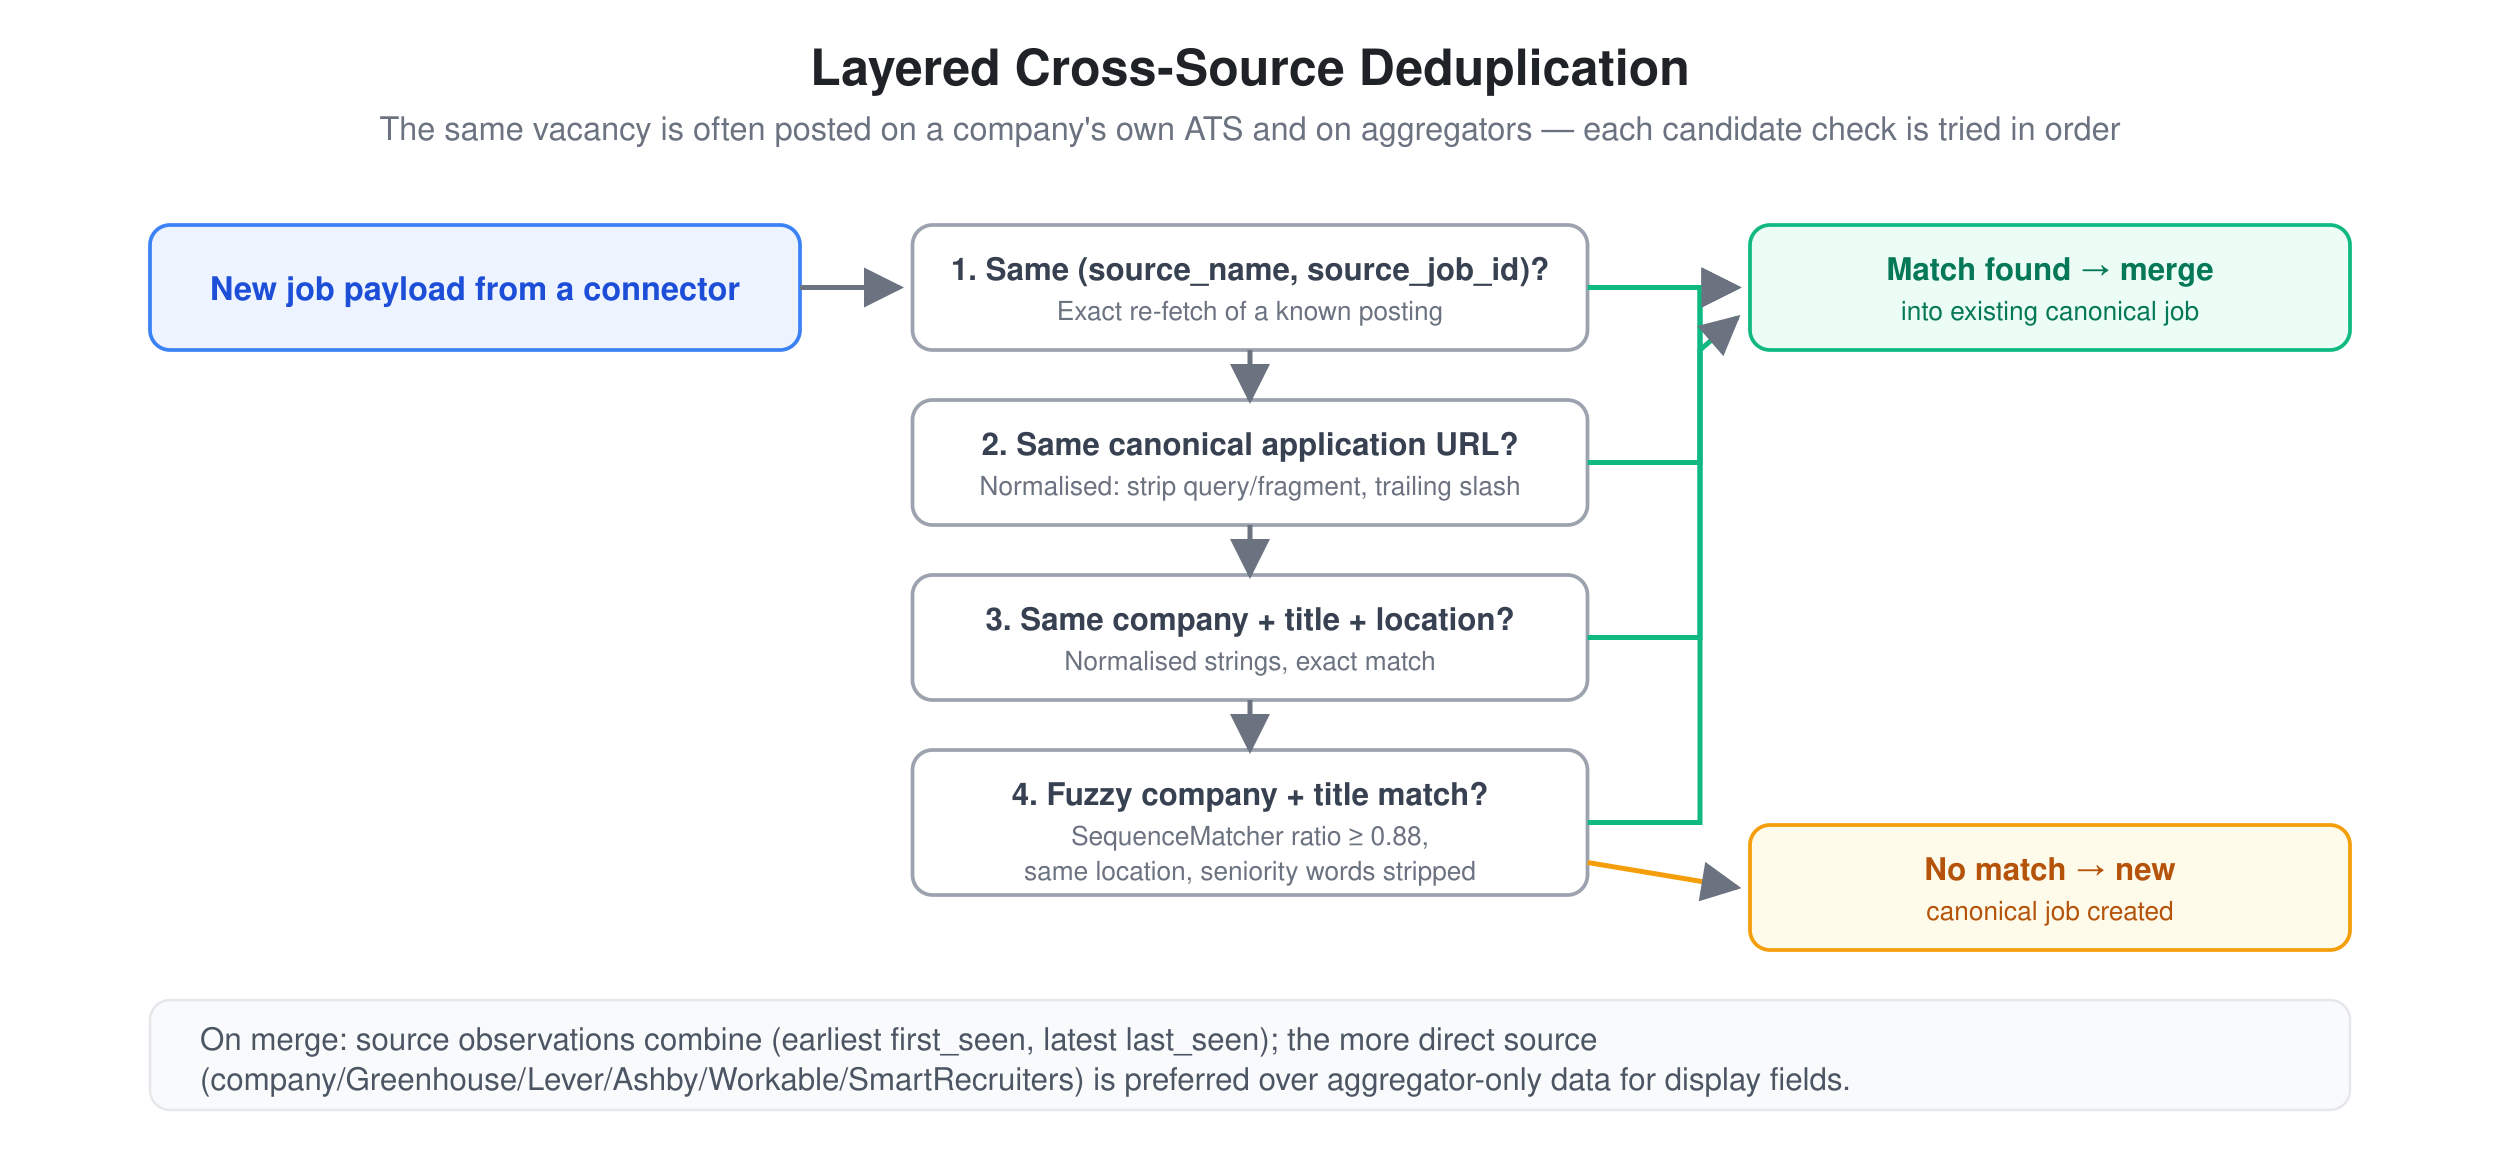
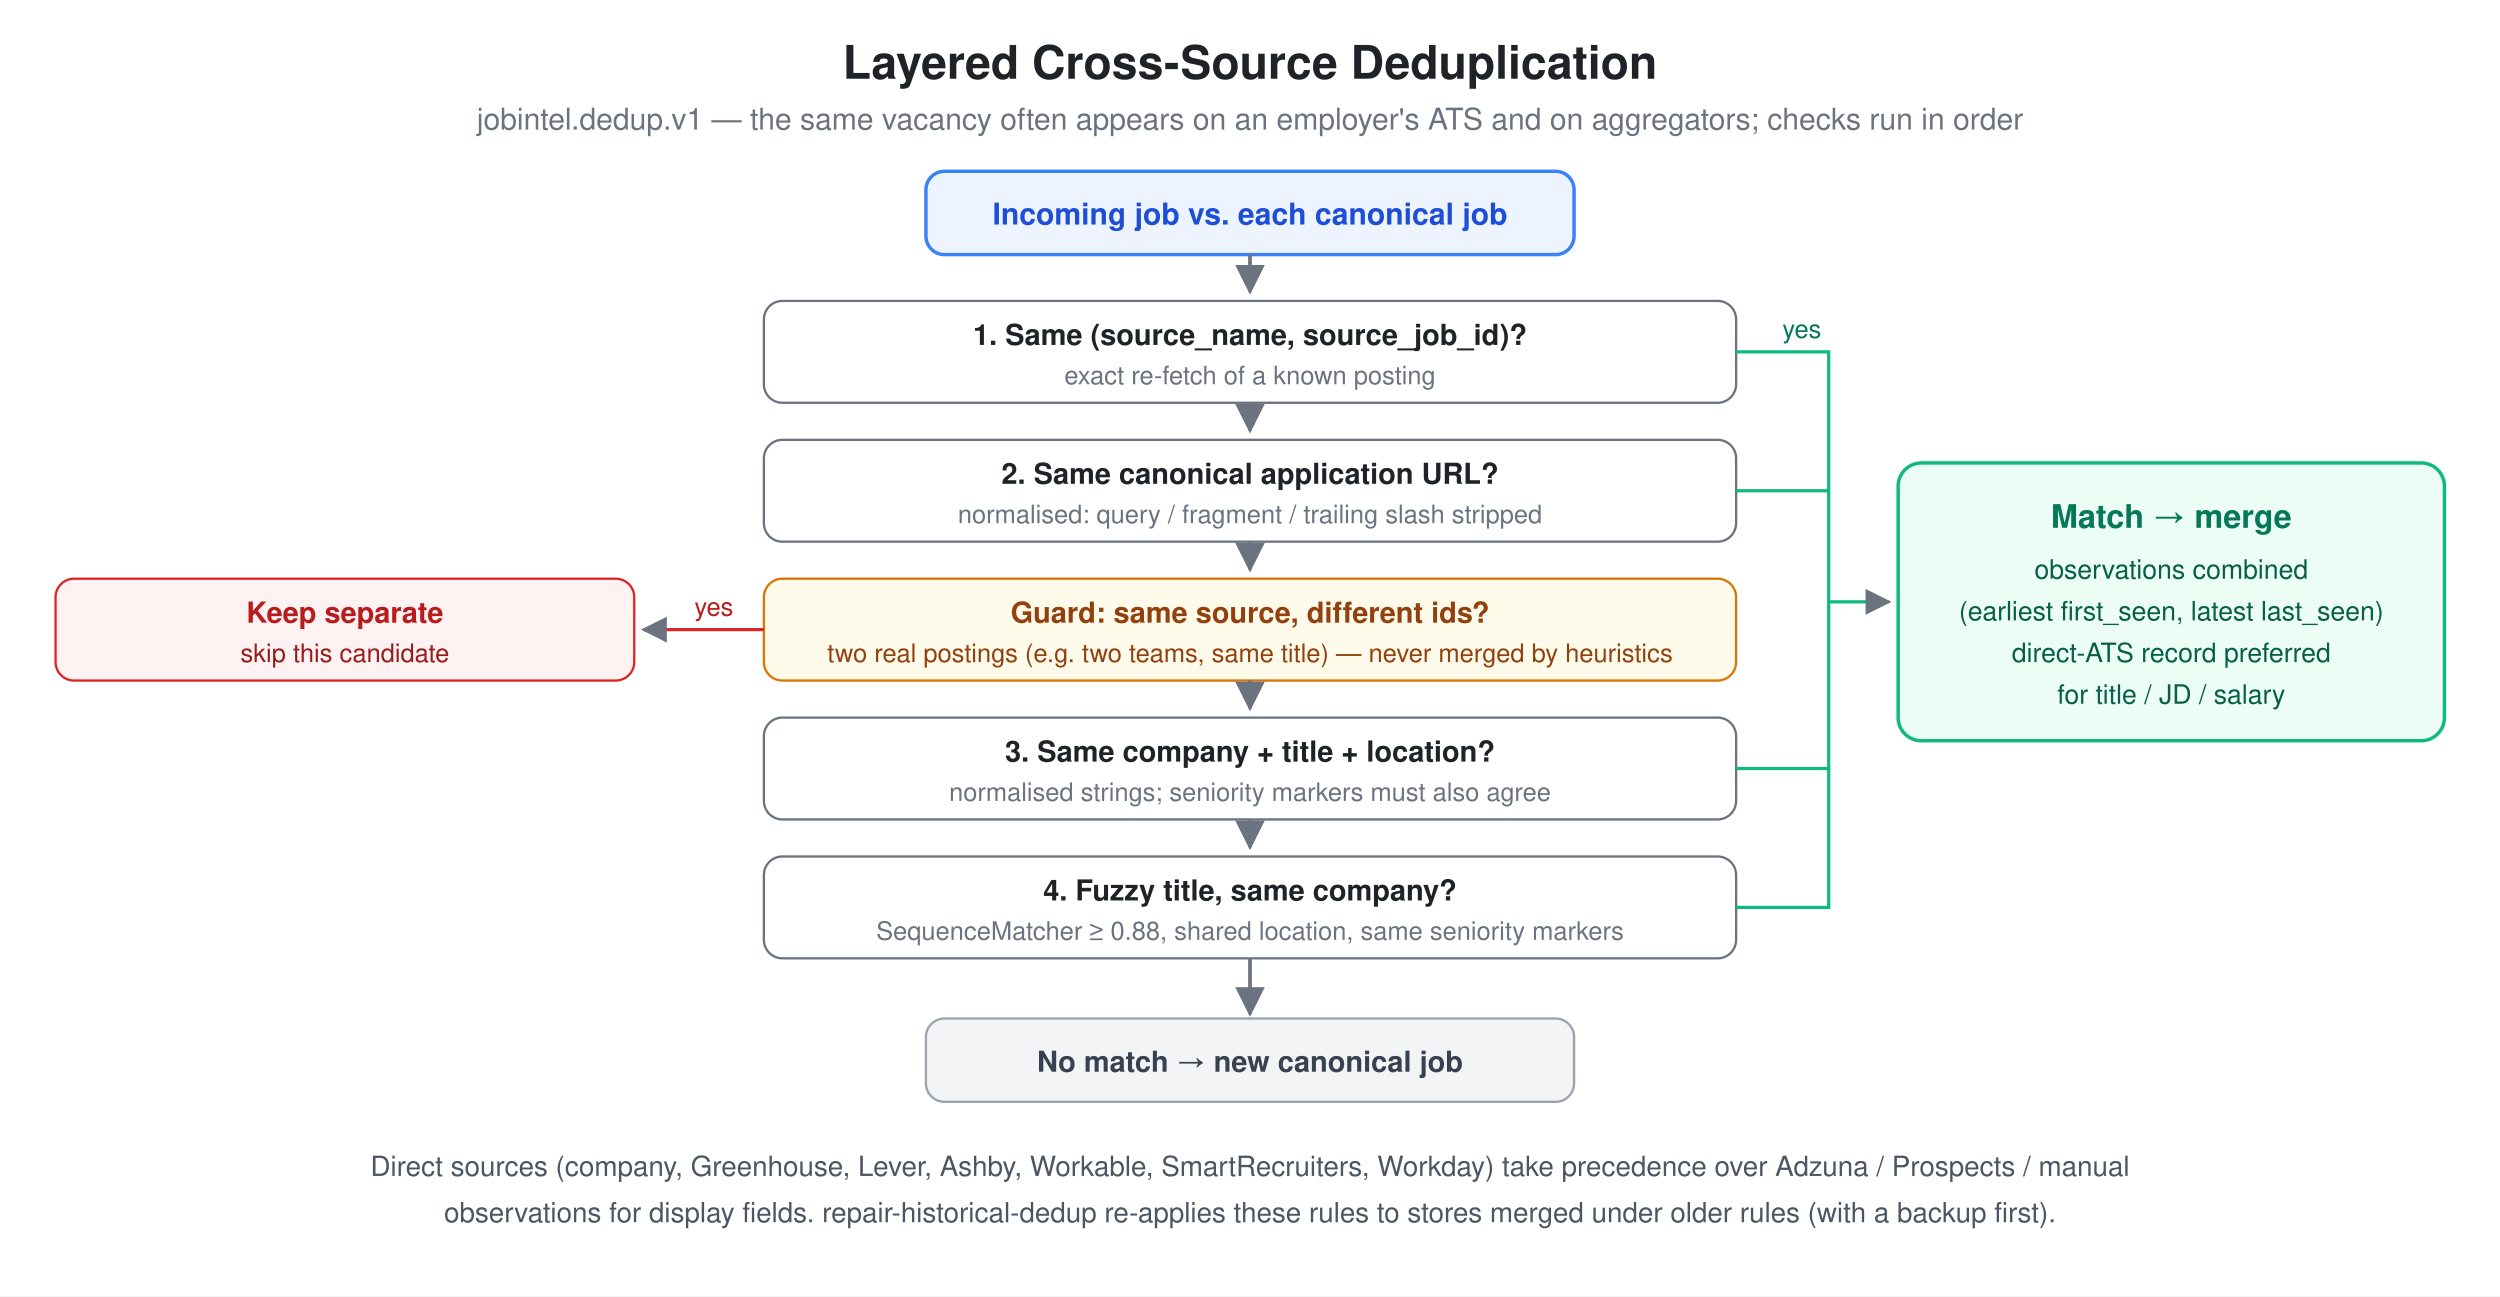
- <svg xmlns="http://www.w3.org/2000/svg" viewBox="0 0 1000 460" font-family="Helvetica, Arial, sans-serif">
+ <svg xmlns="http://www.w3.org/2000/svg" viewBox="0 0 1080 560" font-family="Helvetica, Arial, sans-serif">
  <defs>
-     <marker id="arrow2" viewBox="0 0 10 10" refX="9" refY="5" markerWidth="8" markerHeight="8" orient="auto-start-reverse">
+     <marker id="arrow" viewBox="0 0 10 10" refX="9" refY="5" markerWidth="8" markerHeight="8" orient="auto-start-reverse">
      <path d="M0,0 L10,5 L0,10 z" fill="#6b7280" />
    </marker>
  </defs>
-   <rect width="1000" height="460" fill="#ffffff" />
-   <text x="500" y="34" text-anchor="middle" font-size="20" font-weight="700" fill="#1f2328">Layered Cross-Source Deduplication</text>
-   <text x="500" y="56" text-anchor="middle" font-size="13" fill="#6b7280">The same vacancy is often posted on a company's own ATS and on aggregators — each candidate check is tried in order</text>
-   <rect x="60" y="90" width="260" height="50" rx="8" fill="#eef4ff" stroke="#3b82f6" stroke-width="1.5" />
-   <text x="190" y="120" text-anchor="middle" font-size="13" fill="#1d4ed8" font-weight="600">New job payload from a connector</text>
-   <path d="M320,115 L360,115" stroke="#6b7280" stroke-width="2" fill="none" marker-end="url(#arrow2)" />
+   <rect width="1080" height="560" fill="#ffffff" />
+   <text x="540" y="34" text-anchor="middle" font-size="20" font-weight="700" fill="#1f2328">Layered Cross-Source Deduplication</text>
+   <text x="540" y="56" text-anchor="middle" font-size="13" fill="#6b7280">jobintel.dedup.v1 — the same vacancy often appears on an employer's ATS and on aggregators; checks run in order</text>
+   <rect x="400" y="74" width="280" height="36" rx="8" fill="#eef4ff" stroke="#3b82f6" stroke-width="1.5" />
+   <text x="540" y="97" text-anchor="middle" font-size="13" font-weight="700" fill="#1d4ed8">Incoming job vs. each canonical job</text>
  <g font-size="12.5">
-     <rect x="365" y="90" width="270" height="50" rx="8" fill="#ffffff" stroke="#9ca3af" stroke-width="1.5" />
-     <text x="500" y="112" text-anchor="middle" fill="#374151" font-weight="600">1. Same (source_name, source_job_id)?</text>
-     <text x="500" y="128" text-anchor="middle" fill="#6b7280" font-size="10.5">Exact re-fetch of a known posting</text>
-     <rect x="365" y="160" width="270" height="50" rx="8" fill="#ffffff" stroke="#9ca3af" stroke-width="1.5" />
-     <text x="500" y="182" text-anchor="middle" fill="#374151" font-weight="600">2. Same canonical application URL?</text>
-     <text x="500" y="198" text-anchor="middle" fill="#6b7280" font-size="10.5">Normalised: strip query/fragment, trailing slash</text>
-     <rect x="365" y="230" width="270" height="50" rx="8" fill="#ffffff" stroke="#9ca3af" stroke-width="1.5" />
-     <text x="500" y="252" text-anchor="middle" fill="#374151" font-weight="600">3. Same company + title + location?</text>
-     <text x="500" y="268" text-anchor="middle" fill="#6b7280" font-size="10.5">Normalised strings, exact match</text>
-     <rect x="365" y="300" width="270" height="58" rx="8" fill="#ffffff" stroke="#9ca3af" stroke-width="1.5" />
-     <text x="500" y="322" text-anchor="middle" fill="#374151" font-weight="600">4. Fuzzy company + title match?</text>
-     <text x="500" y="338" text-anchor="middle" fill="#6b7280" font-size="10.5">SequenceMatcher ratio ≥ 0.88,</text>
-     <text x="500" y="352" text-anchor="middle" fill="#6b7280" font-size="10.5">same location, seniority words stripped</text>
+     <rect x="330" y="130" width="420" height="44" rx="8" fill="#fff" stroke="#6b7280" />
+     <text x="540" y="149" text-anchor="middle" font-weight="700" fill="#1f2328">1. Same (source_name, source_job_id)?</text>
+     <text x="540" y="166" text-anchor="middle" font-size="11" fill="#6b7280">exact re-fetch of a known posting</text>
+     <rect x="330" y="190" width="420" height="44" rx="8" fill="#fff" stroke="#6b7280" />
+     <text x="540" y="209" text-anchor="middle" font-weight="700" fill="#1f2328">2. Same canonical application URL?</text>
+     <text x="540" y="226" text-anchor="middle" font-size="11" fill="#6b7280">normalised: query / fragment / trailing slash stripped</text>
+     <rect x="330" y="250" width="420" height="44" rx="8" fill="#fffbeb" stroke="#d97706" />
+     <text x="540" y="269" text-anchor="middle" font-weight="700" fill="#92400e">Guard: same source, different ids?</text>
+     <text x="540" y="286" text-anchor="middle" font-size="11" fill="#92400e">two real postings (e.g. two teams, same title) — never merged by heuristics</text>
+     <rect x="330" y="310" width="420" height="44" rx="8" fill="#fff" stroke="#6b7280" />
+     <text x="540" y="329" text-anchor="middle" font-weight="700" fill="#1f2328">3. Same company + title + location?</text>
+     <text x="540" y="346" text-anchor="middle" font-size="11" fill="#6b7280">normalised strings; seniority markers must also agree</text>
+     <rect x="330" y="370" width="420" height="44" rx="8" fill="#fff" stroke="#6b7280" />
+     <text x="540" y="389" text-anchor="middle" font-weight="700" fill="#1f2328">4. Fuzzy title, same company?</text>
+     <text x="540" y="406" text-anchor="middle" font-size="11" fill="#6b7280">SequenceMatcher ≥ 0.88, shared location, same seniority markers</text>
  </g>
-   <path d="M500,140 L500,160" stroke="#6b7280" stroke-width="2" fill="none" marker-end="url(#arrow2)" />
-   <path d="M500,210 L500,230" stroke="#6b7280" stroke-width="2" fill="none" marker-end="url(#arrow2)" />
-   <path d="M500,280 L500,300" stroke="#6b7280" stroke-width="2" fill="none" marker-end="url(#arrow2)" />
-   <rect x="700" y="90" width="240" height="50" rx="8" fill="#ecfdf5" stroke="#10b981" stroke-width="1.5" />
-   <text x="820" y="112" text-anchor="middle" fill="#047857" font-weight="600" font-size="12.5">Match found → merge</text>
-   <text x="820" y="128" text-anchor="middle" fill="#047857" font-size="10.5">into existing canonical job</text>
-   <rect x="700" y="330" width="240" height="50" rx="8" fill="#fffbeb" stroke="#f59e0b" stroke-width="1.5" />
-   <text x="820" y="352" text-anchor="middle" fill="#b45309" font-weight="600" font-size="12.5">No match → new</text>
-   <text x="820" y="368" text-anchor="middle" fill="#b45309" font-size="10.5">canonical job created</text>
-   <path d="M635,115 L695,115" stroke="#10b981" stroke-width="2" fill="none" marker-end="url(#arrow2)" />
-   <path d="M635,185 L680,185 L680,115 L695,115" stroke="#10b981" stroke-width="2" fill="none" marker-end="url(#arrow2)" />
-   <path d="M635,255 L680,255 L680,115 L695,115" stroke="#10b981" stroke-width="2" fill="none" marker-end="url(#arrow2)" />
-   <path d="M635,329 L680,329 L680,140 L695,127" stroke="#10b981" stroke-width="2" fill="none" marker-end="url(#arrow2)" />
-   <path d="M635,345 L695,355" stroke="#f59e0b" stroke-width="2" fill="none" marker-end="url(#arrow2)" />
-   <rect x="60" y="400" width="880" height="44" rx="8" fill="#f9fafb" stroke="#e5e7eb" />
-   <text x="80" y="420" font-size="12.5" fill="#4b5563">On merge: source observations combine (earliest first_seen, latest last_seen); the more direct source</text>
-   <text x="80" y="436" font-size="12.5" fill="#4b5563">(company/Greenhouse/Lever/Ashby/Workable/SmartRecruiters) is preferred over aggregator-only data for display fields.</text>
+   <g stroke="#6b7280" stroke-width="1.6">
+     <line x1="540" y1="110" x2="540" y2="126" marker-end="url(#arrow)" />
+     <line x1="540" y1="174" x2="540" y2="186" marker-end="url(#arrow)" />
+     <line x1="540" y1="234" x2="540" y2="246" marker-end="url(#arrow)" />
+     <line x1="540" y1="294" x2="540" y2="306" marker-end="url(#arrow)" />
+     <line x1="540" y1="354" x2="540" y2="366" marker-end="url(#arrow)" />
+     <line x1="540" y1="414" x2="540" y2="438" marker-end="url(#arrow)" />
+   </g>
+   <rect x="820" y="200" width="236" height="120" rx="10" fill="#ecfdf5" stroke="#10b981" stroke-width="1.5" />
+   <text x="938" y="228" text-anchor="middle" font-size="14" font-weight="700" fill="#047857">Match → merge</text>
+   <g font-size="11.5" fill="#065f46">
+     <text x="938" y="250" text-anchor="middle">observations combined</text>
+     <text x="938" y="268" text-anchor="middle">(earliest first_seen, latest last_seen)</text>
+     <text x="938" y="286" text-anchor="middle">direct-ATS record preferred</text>
+     <text x="938" y="304" text-anchor="middle">for title / JD / salary</text>
+   </g>
+   <g stroke="#10b981" stroke-width="1.4" fill="none">
+     <path d="M750 152 H790 V260 H816" marker-end="url(#arrow)" />
+     <path d="M750 212 H790" />
+     <path d="M750 332 H790 V260" />
+     <path d="M750 392 H790 V332" />
+   </g>
+   <text x="770" y="146" font-size="11" fill="#047857">yes</text>
+   <rect x="24" y="250" width="250" height="44" rx="8" fill="#fef2f2" stroke="#dc2626" />
+   <text x="149" y="269" text-anchor="middle" font-size="12.5" font-weight="700" fill="#b91c1c">Keep separate</text>
+   <text x="149" y="286" text-anchor="middle" font-size="11" fill="#991b1b">skip this candidate</text>
+   <line x1="330" y1="272" x2="278" y2="272" stroke="#dc2626" stroke-width="1.4" marker-end="url(#arrow)" />
+   <text x="300" y="266" font-size="11" fill="#b91c1c">yes</text>
+   <rect x="400" y="440" width="280" height="36" rx="8" fill="#f3f4f6" stroke="#9ca3af" />
+   <text x="540" y="463" text-anchor="middle" font-size="12.5" font-weight="700" fill="#374151">No match → new canonical job</text>
+   <text x="540" y="508" text-anchor="middle" font-size="12" fill="#4b5563">Direct sources (company, Greenhouse, Lever, Ashby, Workable, SmartRecruiters, Workday) take precedence over Adzuna / Prospects / manual</text>
+   <text x="540" y="528" text-anchor="middle" font-size="12" fill="#4b5563">observations for display fields. repair-historical-dedup re-applies these rules to stores merged under older rules (with a backup first).</text>
</svg>
